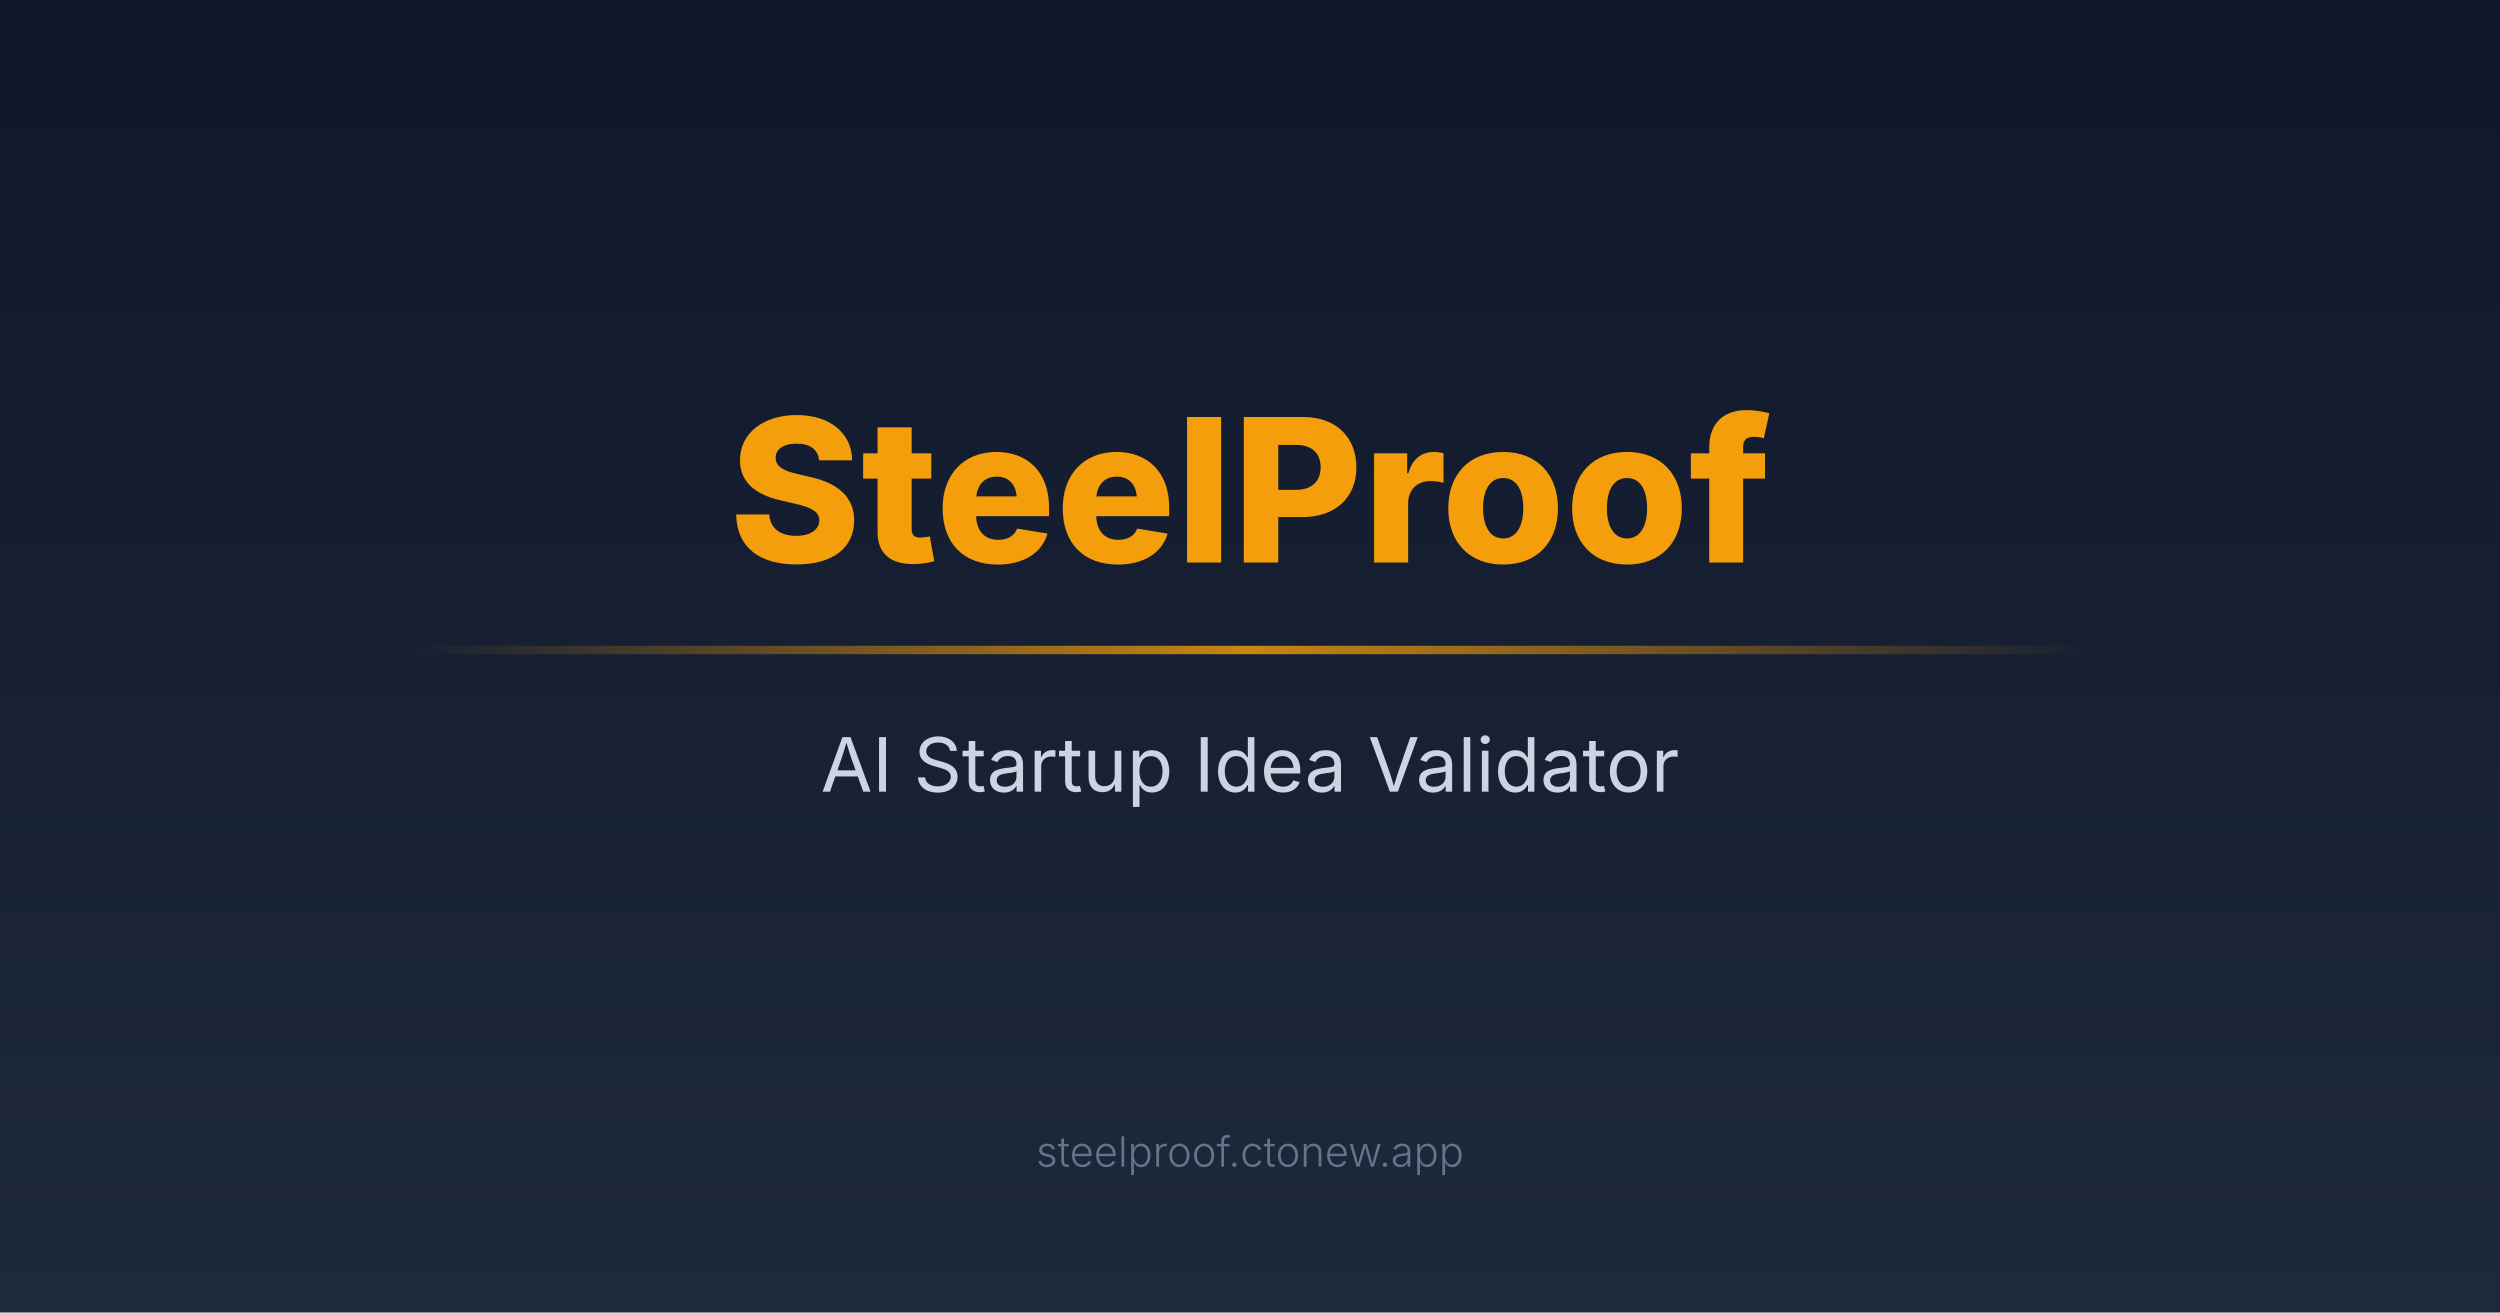
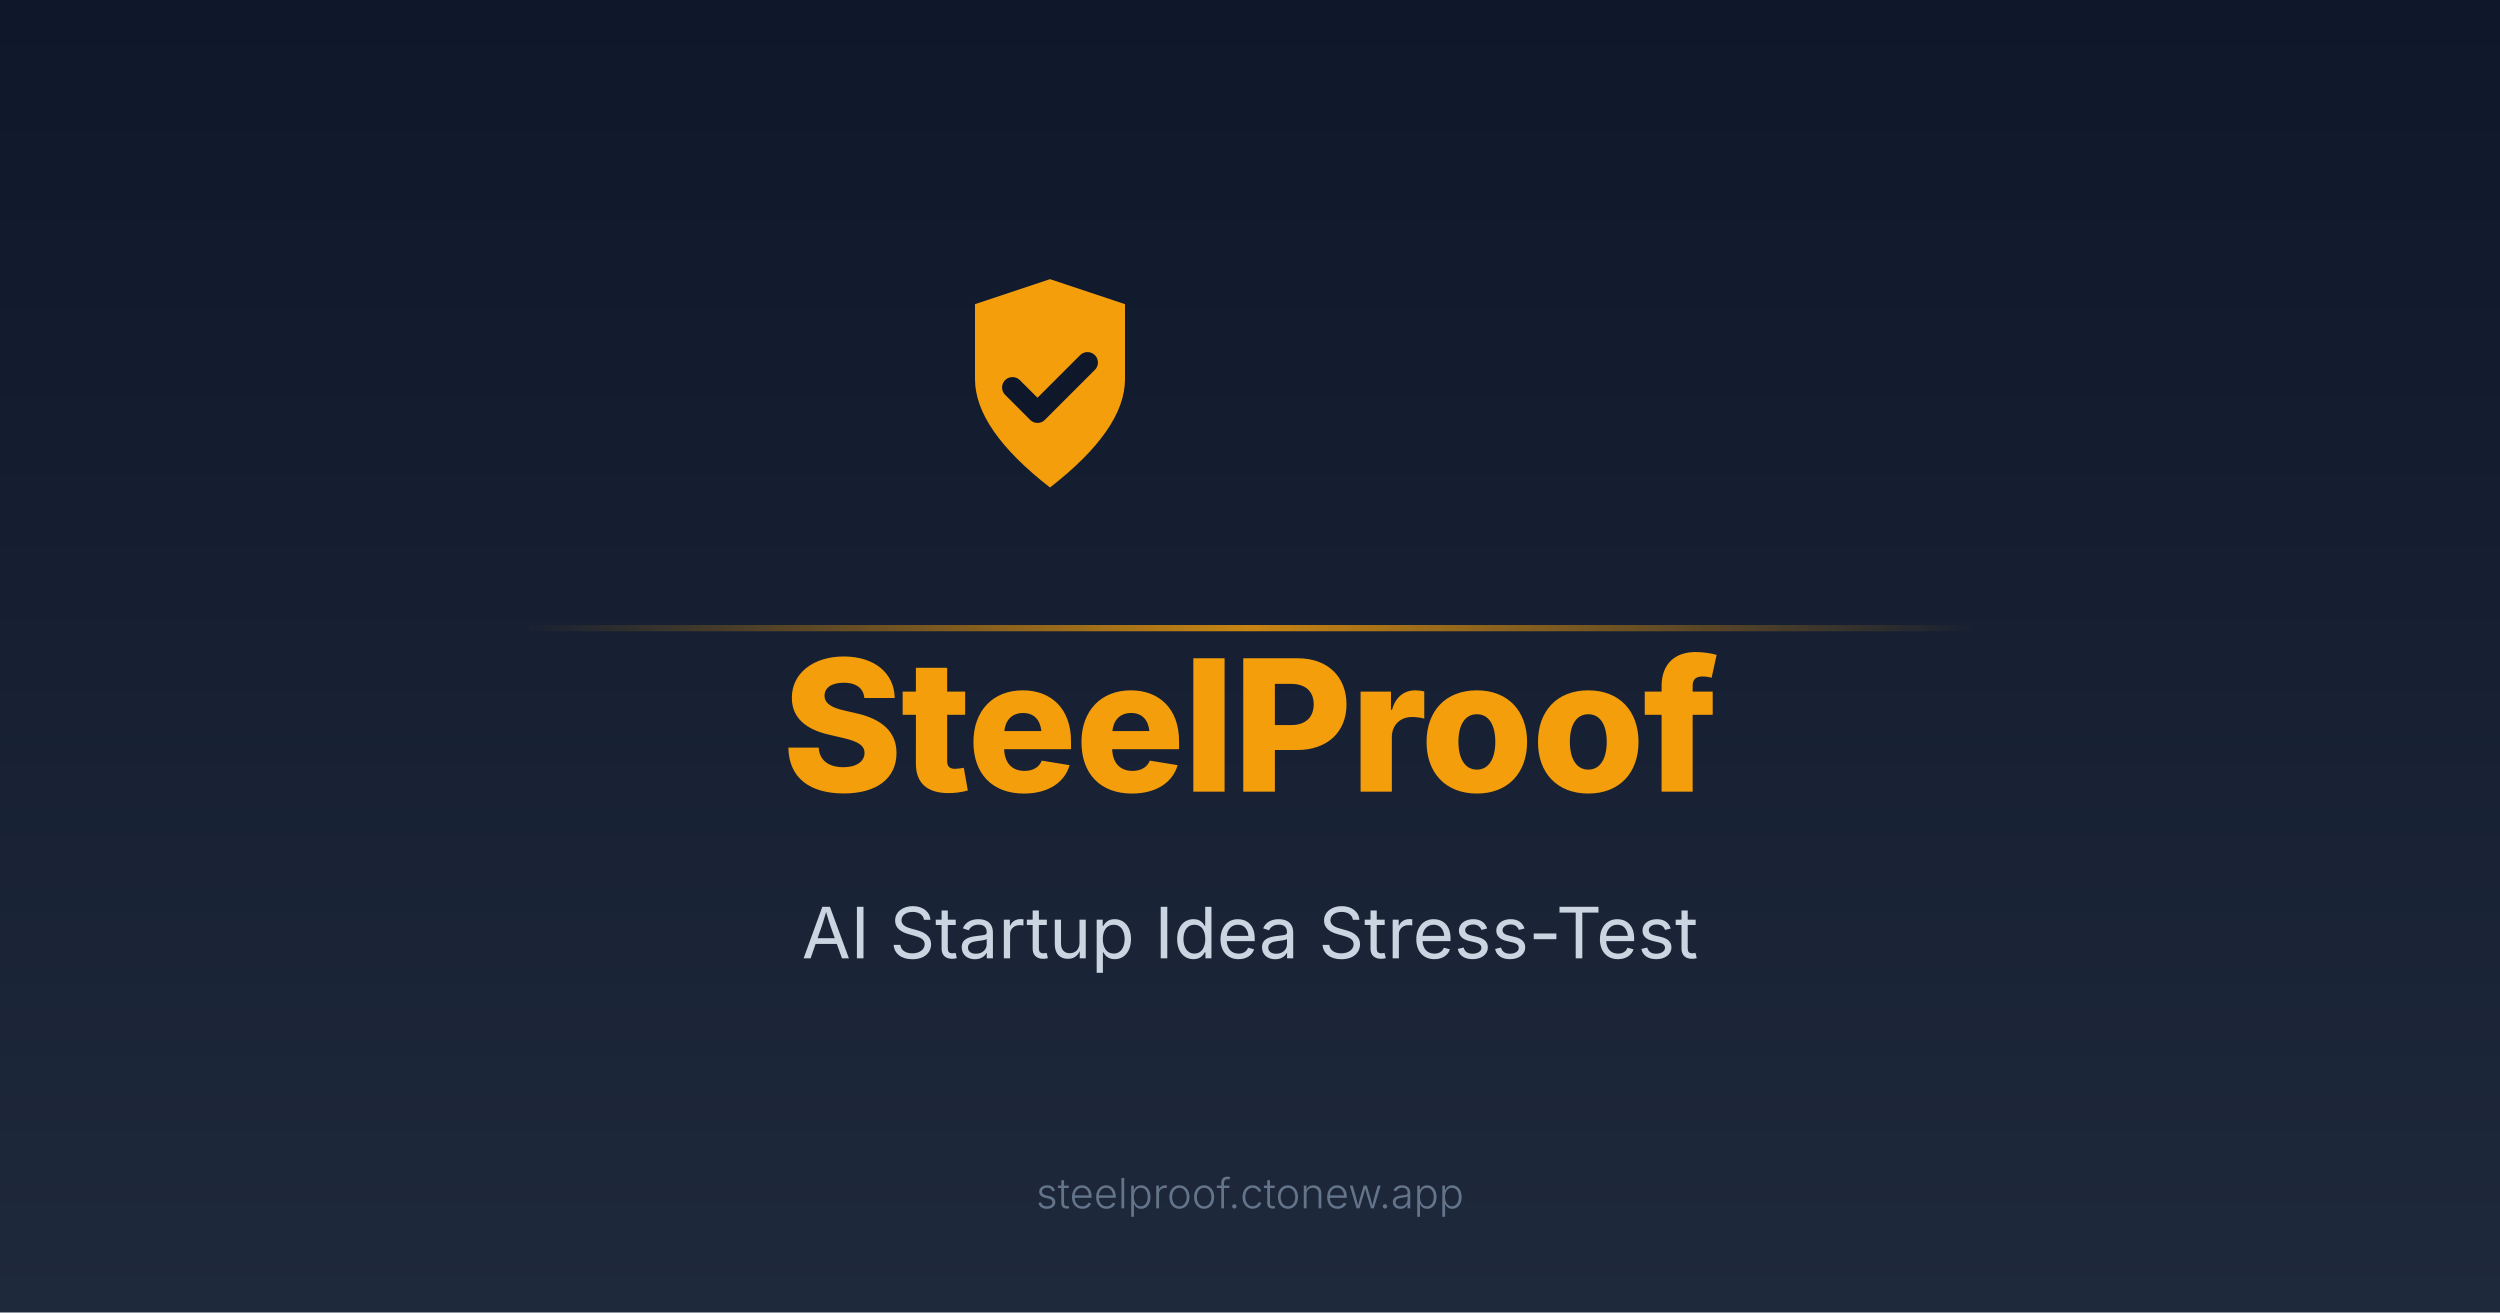
<svg xmlns="http://www.w3.org/2000/svg" width="1200" height="630" viewBox="0 0 1200 630">
  <defs>
    <linearGradient id="amberLine" x1="0" y1="0" x2="1" y2="0">
      <stop offset="0%" stop-color="#f59e0b" stop-opacity="0" />
      <stop offset="50%" stop-color="#f59e0b" stop-opacity="0.8" />
      <stop offset="100%" stop-color="#f59e0b" stop-opacity="0" />
    </linearGradient>
    <linearGradient id="bgGrad" x1="0" y1="0" x2="0" y2="1">
      <stop offset="0%" stop-color="#0f172a" />
      <stop offset="100%" stop-color="#1e293b" />
    </linearGradient>
  </defs>
  <rect width="1200" height="630" fill="url(#bgGrad)" />
-   <rect x="200" y="310" width="800" height="4" rx="2" fill="url(#amberLine)" />
-   <text x="600" y="270" text-anchor="middle" font-family="system-ui, -apple-system, sans-serif" font-size="96" font-weight="800" fill="#f59e0b">SteelProof</text>
-   <text x="600" y="380" text-anchor="middle" font-family="system-ui, -apple-system, sans-serif" font-size="36" font-weight="400" fill="#cbd5e1">AI Startup Idea Validator</text>
-   <text x="600" y="560" text-anchor="middle" font-family="system-ui, -apple-system, sans-serif" font-size="20" font-weight="300" fill="#64748b">steelproof.ctonew.app</text>
+   <g transform="translate(440, 130) scale(4)">
+     <path d="M 16 1 L 25 4 L 25 13 Q 25 19 16 26 Q 7 19 7 13 L 7 4 Z" fill="#f59e0b" />
+     <path d="M 11.5 14 L 14.5 17 L 20.5 11" fill="none" stroke="#0f172a" stroke-width="2.5" stroke-linecap="round" stroke-linejoin="round" />
+   </g>
+   <rect x="250" y="300" width="700" height="3" rx="1.5" fill="url(#amberLine)" />
+   <text x="600" y="380" text-anchor="middle" font-family="system-ui, -apple-system, sans-serif" font-weight="800" font-size="88" fill="#f59e0b" letter-spacing="-1">SteelProof</text>
+   <text x="600" y="460" text-anchor="middle" font-family="system-ui, -apple-system, sans-serif" font-size="34" font-weight="400" fill="#cbd5e1">AI Startup Idea Stress-Test</text>
+   <text x="600" y="580" text-anchor="middle" font-family="system-ui, -apple-system, sans-serif" font-size="20" font-weight="300" fill="#64748b">steelproof.ctonew.app</text>
</svg>
